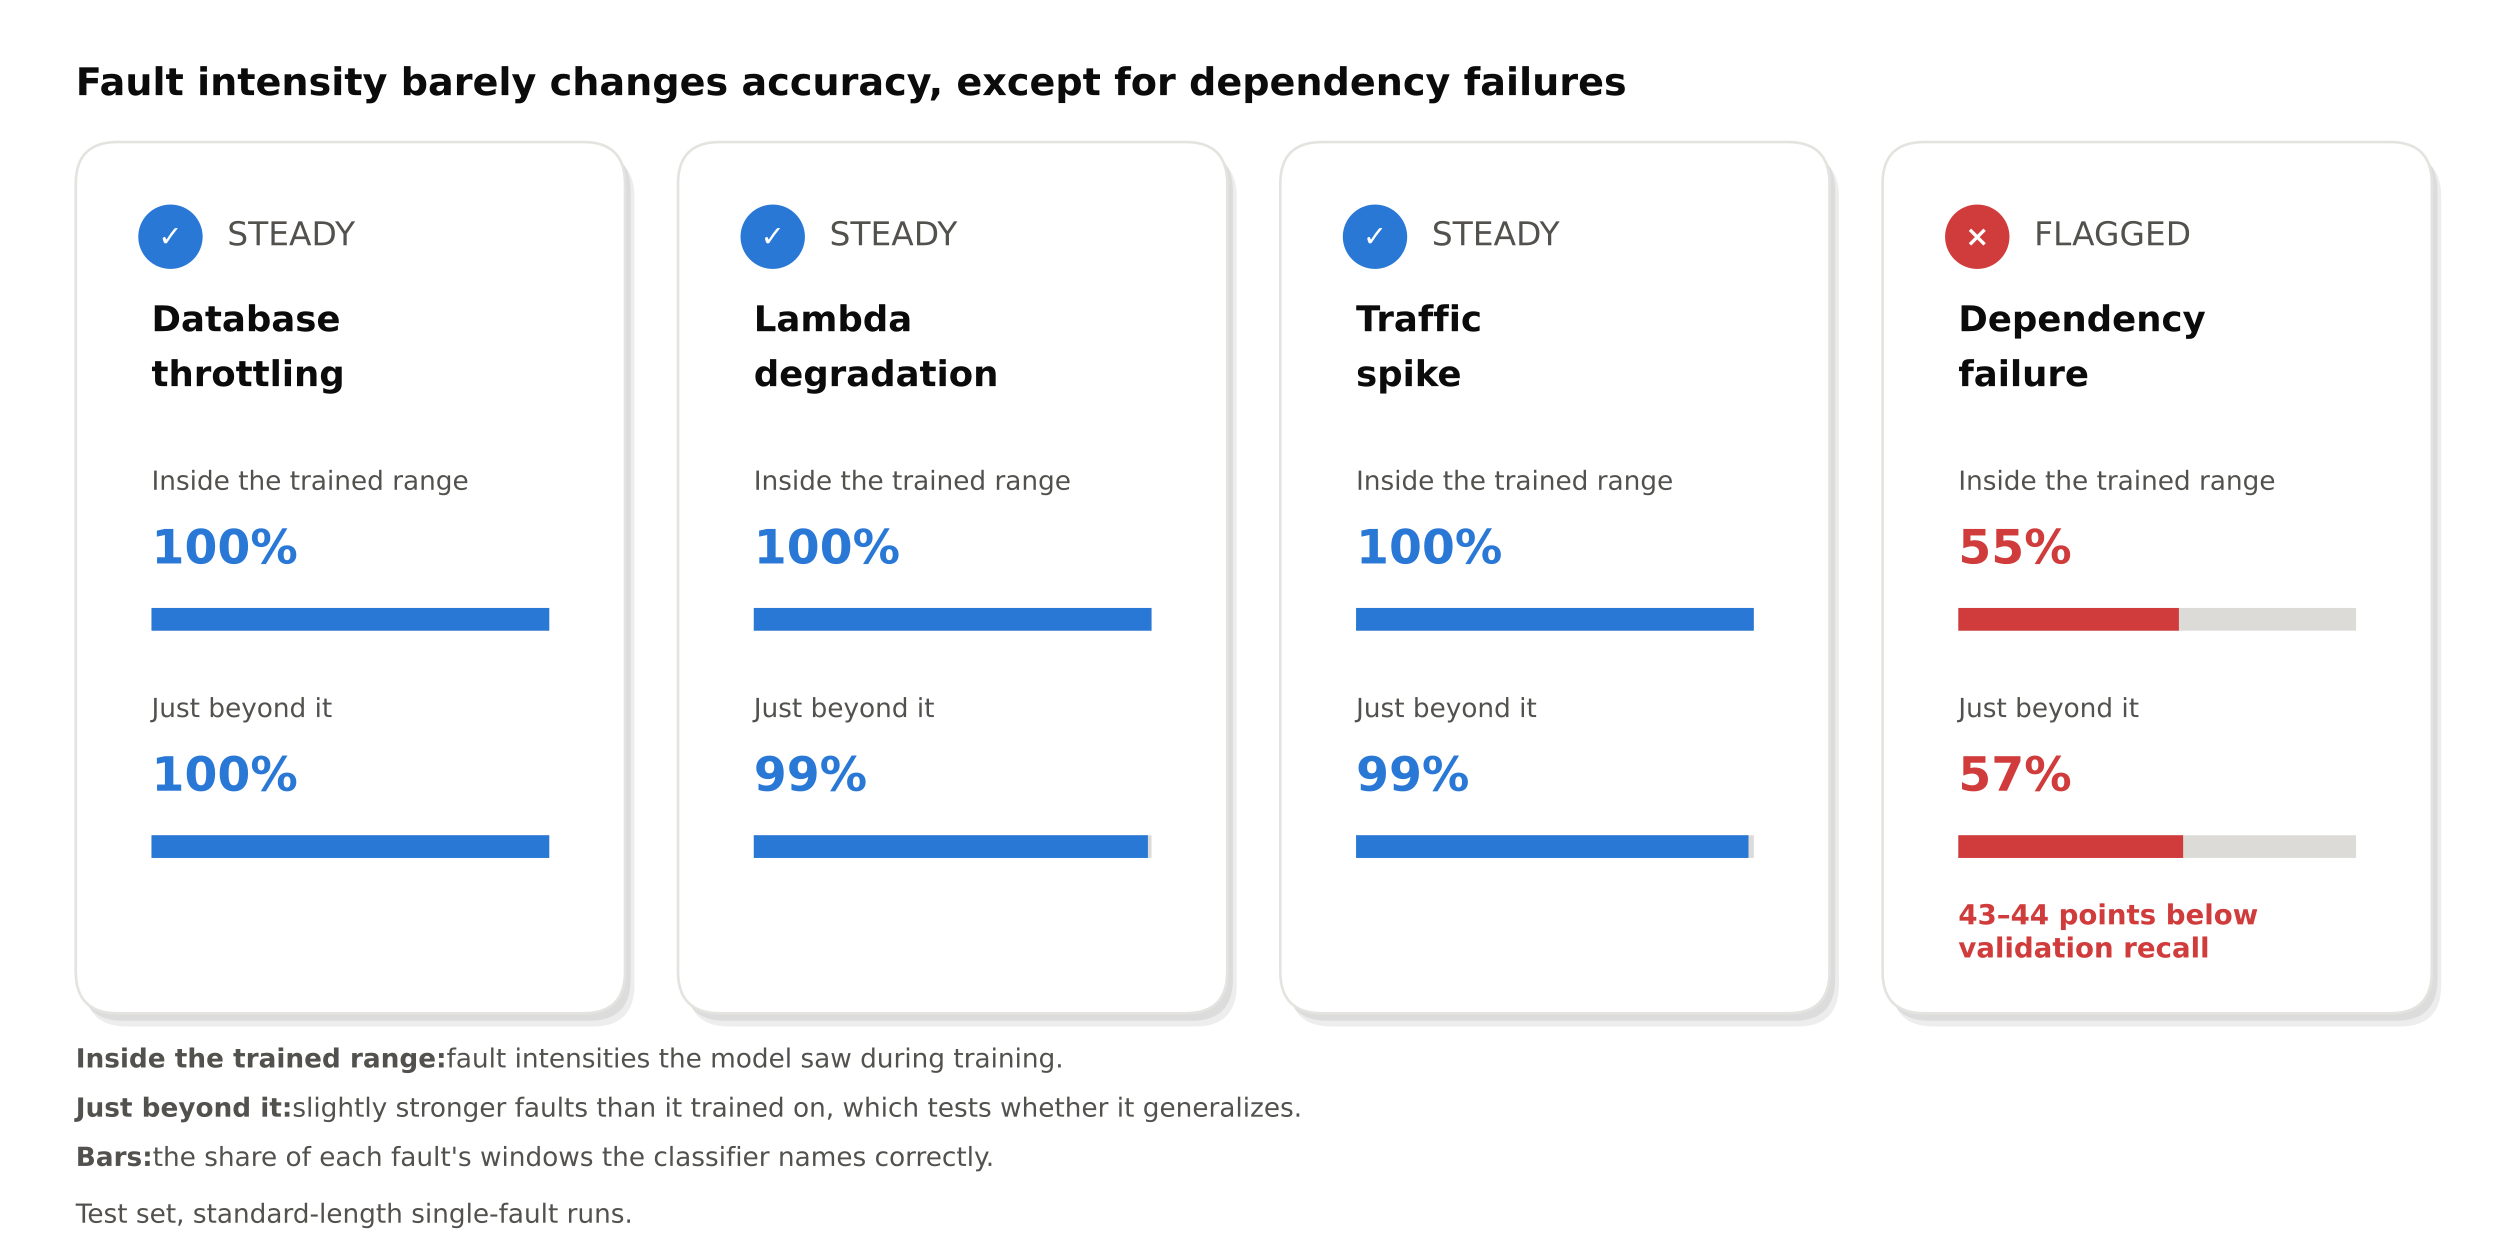
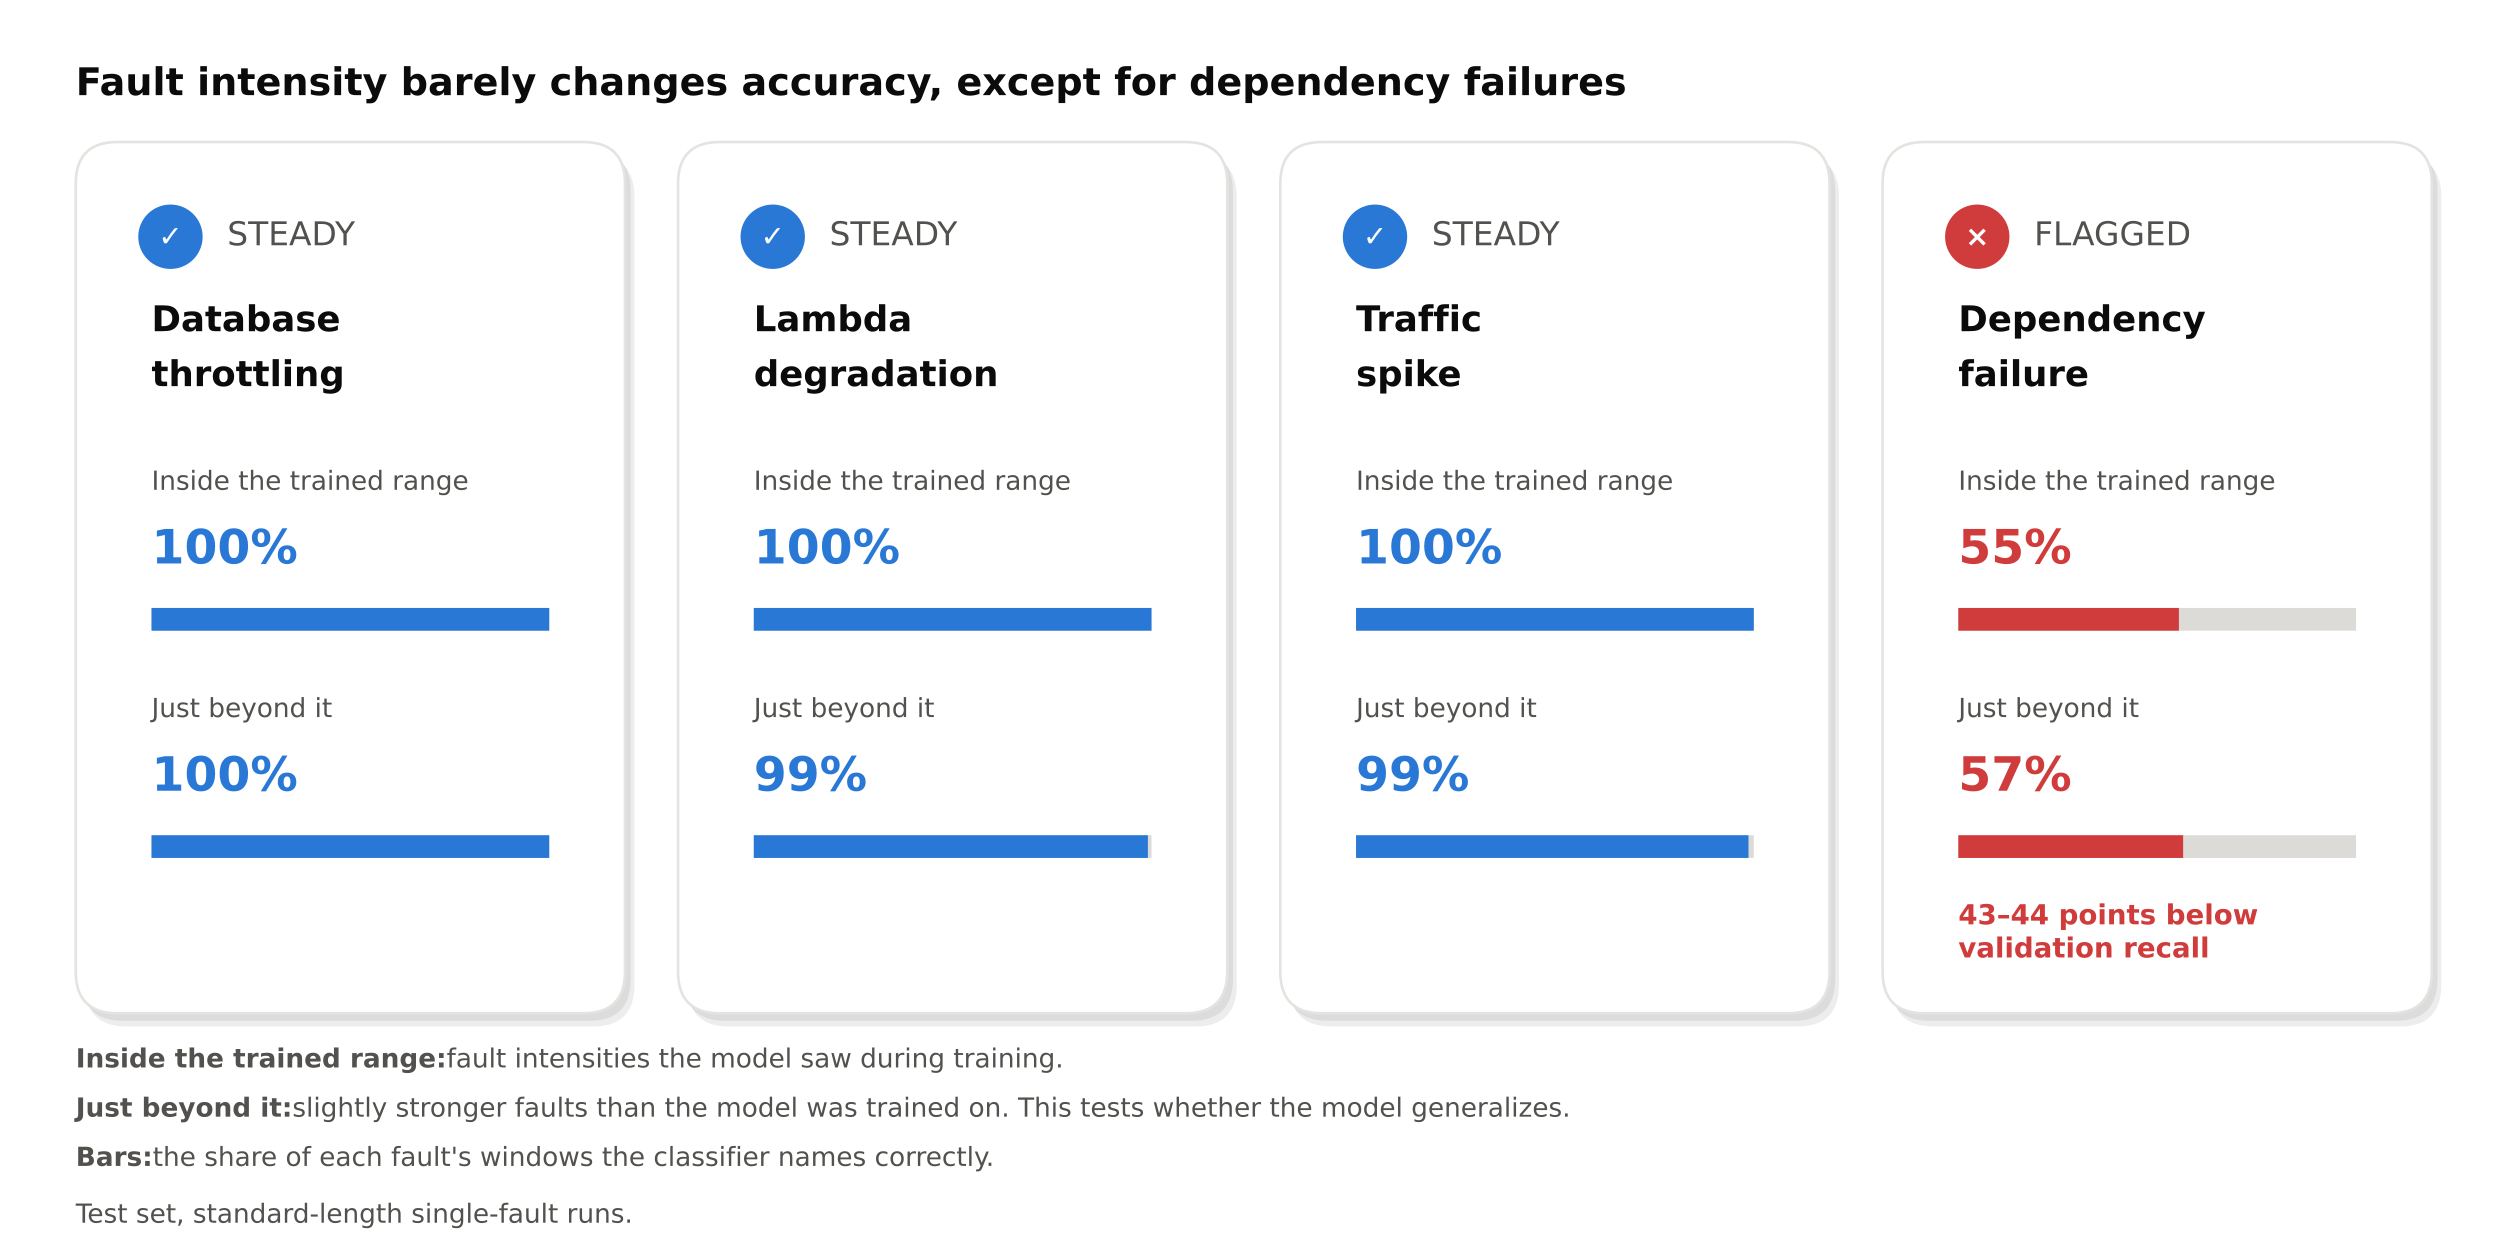
<svg xmlns="http://www.w3.org/2000/svg" width="950.4pt" height="475.2pt" viewBox="0 0 950.4 475.2" version="1.1">
  <defs>
    <style type="text/css">*{stroke-linejoin: round; stroke-linecap: butt}</style>
  </defs>
  <g id="figure_1">
    <g id="patch_1">
      <path d="M 0 475.2  L 950.4 475.2  L 950.4 0  L 0 0  z " style="fill: #ffffff" />
    </g>
    <g id="axes_1">
      <g id="patch_2">
-         <path d="M 48.24 390.24  L 225.36 390.24  Q 241.2 390.24 241.2 374.4  L 241.2 74.88  Q 241.2 59.04 225.36 59.04  L 48.24 59.04  Q 32.4 59.04 32.4 74.88  L 32.4 374.4  Q 32.4 390.24 48.24 390.24  z " clip-path="url(#p39a4fe4fb5)" style="fill-opacity: 0.071" />
+         <path d="M 48.24 390.24  L 225.36 390.24  Q 241.2 390.24 241.2 374.4  L 241.2 74.88  Q 241.2 59.04 225.36 59.04  L 48.24 59.04  Q 32.4 59.04 32.4 74.88  L 32.4 374.4  Q 32.4 390.24 48.24 390.24  z " clip-path="url(#p8870ddd358)" style="fill-opacity: 0.071" />
      </g>
      <g id="patch_3">
-         <path d="M 46.8 388.08  L 223.92 388.08  Q 239.76 388.08 239.76 372.24  L 239.76 72.72  Q 239.76 56.88 223.92 56.88  L 46.8 56.88  Q 30.96 56.88 30.96 72.72  L 30.96 372.24  Q 30.96 388.08 46.8 388.08  z " clip-path="url(#p39a4fe4fb5)" style="fill-opacity: 0.071" />
+         <path d="M 46.8 388.08  L 223.92 388.08  Q 239.76 388.08 239.76 372.24  L 239.76 72.72  Q 239.76 56.88 223.92 56.88  L 46.8 56.88  Q 30.96 56.88 30.96 72.72  L 30.96 372.24  Q 30.96 388.08 46.8 388.08  z " clip-path="url(#p8870ddd358)" style="fill-opacity: 0.071" />
      </g>
      <g id="patch_4">
-         <path d="M 277.2 390.24  L 454.32 390.24  Q 470.16 390.24 470.16 374.4  L 470.16 74.88  Q 470.16 59.04 454.32 59.04  L 277.2 59.04  Q 261.36 59.04 261.36 74.88  L 261.36 374.4  Q 261.36 390.24 277.2 390.24  z " clip-path="url(#p39a4fe4fb5)" style="fill-opacity: 0.071" />
+         <path d="M 277.2 390.24  L 454.32 390.24  Q 470.16 390.24 470.16 374.4  L 470.16 74.88  Q 470.16 59.04 454.32 59.04  L 277.2 59.04  Q 261.36 59.04 261.36 74.88  L 261.36 374.4  Q 261.36 390.24 277.2 390.24  z " clip-path="url(#p8870ddd358)" style="fill-opacity: 0.071" />
      </g>
      <g id="patch_5">
-         <path d="M 275.76 388.08  L 452.88 388.08  Q 468.72 388.08 468.72 372.24  L 468.72 72.72  Q 468.72 56.88 452.88 56.88  L 275.76 56.88  Q 259.92 56.88 259.92 72.72  L 259.92 372.24  Q 259.92 388.08 275.76 388.08  z " clip-path="url(#p39a4fe4fb5)" style="fill-opacity: 0.071" />
+         <path d="M 275.76 388.08  L 452.88 388.08  Q 468.72 388.08 468.72 372.24  L 468.72 72.72  Q 468.72 56.88 452.88 56.88  L 275.76 56.88  Q 259.92 56.88 259.92 72.72  L 259.92 372.24  Q 259.92 388.08 275.76 388.08  z " clip-path="url(#p8870ddd358)" style="fill-opacity: 0.071" />
      </g>
      <g id="patch_6">
-         <path d="M 506.16 390.24  L 683.28 390.24  Q 699.12 390.24 699.12 374.4  L 699.12 74.88  Q 699.12 59.04 683.28 59.04  L 506.16 59.04  Q 490.32 59.04 490.32 74.88  L 490.32 374.4  Q 490.32 390.24 506.16 390.24  z " clip-path="url(#p39a4fe4fb5)" style="fill-opacity: 0.071" />
+         <path d="M 506.16 390.24  L 683.28 390.24  Q 699.12 390.24 699.12 374.4  L 699.12 74.88  Q 699.12 59.04 683.28 59.04  L 506.16 59.04  Q 490.32 59.04 490.32 74.88  L 490.32 374.4  Q 490.32 390.24 506.16 390.24  z " clip-path="url(#p8870ddd358)" style="fill-opacity: 0.071" />
      </g>
      <g id="patch_7">
-         <path d="M 504.72 388.08  L 681.84 388.08  Q 697.68 388.08 697.68 372.24  L 697.68 72.72  Q 697.68 56.88 681.84 56.88  L 504.72 56.88  Q 488.88 56.88 488.88 72.72  L 488.88 372.24  Q 488.88 388.08 504.72 388.08  z " clip-path="url(#p39a4fe4fb5)" style="fill-opacity: 0.071" />
+         <path d="M 504.72 388.08  L 681.84 388.08  Q 697.68 388.08 697.68 372.24  L 697.68 72.72  Q 697.68 56.88 681.84 56.88  L 504.72 56.88  Q 488.88 56.88 488.88 72.72  L 488.88 372.24  Q 488.88 388.08 504.72 388.08  z " clip-path="url(#p8870ddd358)" style="fill-opacity: 0.071" />
      </g>
      <g id="patch_8">
-         <path d="M 735.12 390.24  L 912.24 390.24  Q 928.08 390.24 928.08 374.4  L 928.08 74.88  Q 928.08 59.04 912.24 59.04  L 735.12 59.04  Q 719.28 59.04 719.28 74.88  L 719.28 374.4  Q 719.28 390.24 735.12 390.24  z " clip-path="url(#p39a4fe4fb5)" style="fill-opacity: 0.071" />
+         <path d="M 735.12 390.24  L 912.24 390.24  Q 928.08 390.24 928.08 374.4  L 928.08 74.88  Q 928.08 59.04 912.24 59.04  L 735.12 59.04  Q 719.28 59.04 719.28 74.88  L 719.28 374.4  Q 719.28 390.24 735.12 390.24  z " clip-path="url(#p8870ddd358)" style="fill-opacity: 0.071" />
      </g>
      <g id="patch_9">
-         <path d="M 733.68 388.08  L 910.8 388.08  Q 926.64 388.08 926.64 372.24  L 926.64 72.72  Q 926.64 56.88 910.8 56.88  L 733.68 56.88  Q 717.84 56.88 717.84 72.72  L 717.84 372.24  Q 717.84 388.08 733.68 388.08  z " clip-path="url(#p39a4fe4fb5)" style="fill-opacity: 0.071" />
+         <path d="M 733.68 388.08  L 910.8 388.08  Q 926.64 388.08 926.64 372.24  L 926.64 72.72  Q 926.64 56.88 910.8 56.88  L 733.68 56.88  Q 717.84 56.88 717.84 72.72  L 717.84 372.24  Q 717.84 388.08 733.68 388.08  z " clip-path="url(#p8870ddd358)" style="fill-opacity: 0.071" />
      </g>
      <g id="patch_10">
-         <path d="M 44.64 385.2  L 221.76 385.2  Q 237.6 385.2 237.6 369.36  L 237.6 69.84  Q 237.6 54 221.76 54  L 44.64 54  Q 28.8 54 28.8 69.84  L 28.8 369.36  Q 28.8 385.2 44.64 385.2  z " clip-path="url(#p39a4fe4fb5)" style="fill: #ffffff; stroke: #e4e3df; stroke-linejoin: miter" />
+         <path d="M 44.64 385.2  L 221.76 385.2  Q 237.6 385.2 237.6 369.36  L 237.6 69.84  Q 237.6 54 221.76 54  L 44.64 54  Q 28.8 54 28.8 69.84  L 28.8 369.36  Q 28.8 385.2 44.64 385.2  z " clip-path="url(#p8870ddd358)" style="fill: #ffffff; stroke: #e4e3df; stroke-linejoin: miter" />
      </g>
      <g id="patch_11">
-         <path d="M 273.6 385.2  L 450.72 385.2  Q 466.56 385.2 466.56 369.36  L 466.56 69.84  Q 466.56 54 450.72 54  L 273.6 54  Q 257.76 54 257.76 69.84  L 257.76 369.36  Q 257.76 385.2 273.6 385.2  z " clip-path="url(#p39a4fe4fb5)" style="fill: #ffffff; stroke: #e4e3df; stroke-linejoin: miter" />
+         <path d="M 273.6 385.2  L 450.72 385.2  Q 466.56 385.2 466.56 369.36  L 466.56 69.84  Q 466.56 54 450.72 54  L 273.6 54  Q 257.76 54 257.76 69.84  L 257.76 369.36  Q 257.76 385.2 273.6 385.2  z " clip-path="url(#p8870ddd358)" style="fill: #ffffff; stroke: #e4e3df; stroke-linejoin: miter" />
      </g>
      <g id="patch_12">
-         <path d="M 502.56 385.2  L 679.68 385.2  Q 695.52 385.2 695.52 369.36  L 695.52 69.84  Q 695.52 54 679.68 54  L 502.56 54  Q 486.72 54 486.72 69.84  L 486.72 369.36  Q 486.72 385.2 502.56 385.2  z " clip-path="url(#p39a4fe4fb5)" style="fill: #ffffff; stroke: #e4e3df; stroke-linejoin: miter" />
+         <path d="M 502.56 385.2  L 679.68 385.2  Q 695.52 385.2 695.52 369.36  L 695.52 69.84  Q 695.52 54 679.68 54  L 502.56 54  Q 486.72 54 486.72 69.84  L 486.72 369.36  Q 486.72 385.2 502.56 385.2  z " clip-path="url(#p8870ddd358)" style="fill: #ffffff; stroke: #e4e3df; stroke-linejoin: miter" />
      </g>
      <g id="patch_13">
-         <path d="M 731.52 385.2  L 908.64 385.2  Q 924.48 385.2 924.48 369.36  L 924.48 69.84  Q 924.48 54 908.64 54  L 731.52 54  Q 715.68 54 715.68 69.84  L 715.68 369.36  Q 715.68 385.2 731.52 385.2  z " clip-path="url(#p39a4fe4fb5)" style="fill: #ffffff; stroke: #e4e3df; stroke-linejoin: miter" />
+         <path d="M 731.52 385.2  L 908.64 385.2  Q 924.48 385.2 924.48 369.36  L 924.48 69.84  Q 924.48 54 908.64 54  L 731.52 54  Q 715.68 54 715.68 69.84  L 715.68 369.36  Q 715.68 385.2 731.52 385.2  z " clip-path="url(#p8870ddd358)" style="fill: #ffffff; stroke: #e4e3df; stroke-linejoin: miter" />
      </g>
      <g id="patch_14">
-         <path d="M 64.8 102.24  C 68.046 102.24 71.16 100.95 73.455 98.655  C 75.75 96.36 77.04 93.246 77.04 90  C 77.04 86.754 75.75 83.64 73.455 81.345  C 71.16 79.05 68.046 77.76 64.8 77.76  C 61.554 77.76 58.44 79.05 56.145 81.345  C 53.85 83.64 52.56 86.754 52.56 90  C 52.56 93.246 53.85 96.36 56.145 98.655  C 58.44 100.95 61.554 102.24 64.8 102.24  z " clip-path="url(#p39a4fe4fb5)" style="fill: #2a78d6" />
+         <path d="M 64.8 102.24  C 68.046 102.24 71.16 100.95 73.455 98.655  C 75.75 96.36 77.04 93.246 77.04 90  C 77.04 86.754 75.75 83.64 73.455 81.345  C 71.16 79.05 68.046 77.76 64.8 77.76  C 61.554 77.76 58.44 79.05 56.145 81.345  C 53.85 83.64 52.56 86.754 52.56 90  C 52.56 93.246 53.85 96.36 56.145 98.655  C 58.44 100.95 61.554 102.24 64.8 102.24  z " clip-path="url(#p8870ddd358)" style="fill: #2a78d6" />
      </g>
      <g id="patch_15">
-         <path d="M 57.6 239.76  L 208.8 239.76  L 208.8 231.12  L 57.6 231.12  z " clip-path="url(#p39a4fe4fb5)" style="fill: #dcdbd7" />
+         <path d="M 57.6 239.76  L 208.8 239.76  L 208.8 231.12  L 57.6 231.12  z " clip-path="url(#p8870ddd358)" style="fill: #dcdbd7" />
      </g>
      <g id="patch_16">
-         <path d="M 57.6 326.16  L 208.8 326.16  L 208.8 317.52  L 57.6 317.52  z " clip-path="url(#p39a4fe4fb5)" style="fill: #dcdbd7" />
+         <path d="M 57.6 326.16  L 208.8 326.16  L 208.8 317.52  L 57.6 317.52  z " clip-path="url(#p8870ddd358)" style="fill: #dcdbd7" />
      </g>
      <g id="patch_17">
-         <path d="M 293.76 102.24  C 297.006 102.24 300.12 100.95 302.415 98.655  C 304.71 96.36 306 93.246 306 90  C 306 86.754 304.71 83.64 302.415 81.345  C 300.12 79.05 297.006 77.76 293.76 77.76  C 290.514 77.76 287.4 79.05 285.105 81.345  C 282.81 83.64 281.52 86.754 281.52 90  C 281.52 93.246 282.81 96.36 285.105 98.655  C 287.4 100.95 290.514 102.24 293.76 102.24  z " clip-path="url(#p39a4fe4fb5)" style="fill: #2a78d6" />
+         <path d="M 293.76 102.24  C 297.006 102.24 300.12 100.95 302.415 98.655  C 304.71 96.36 306 93.246 306 90  C 306 86.754 304.71 83.64 302.415 81.345  C 300.12 79.05 297.006 77.76 293.76 77.76  C 290.514 77.76 287.4 79.05 285.105 81.345  C 282.81 83.64 281.52 86.754 281.52 90  C 281.52 93.246 282.81 96.36 285.105 98.655  C 287.4 100.95 290.514 102.24 293.76 102.24  z " clip-path="url(#p8870ddd358)" style="fill: #2a78d6" />
      </g>
      <g id="patch_18">
-         <path d="M 286.56 239.76  L 437.76 239.76  L 437.76 231.12  L 286.56 231.12  z " clip-path="url(#p39a4fe4fb5)" style="fill: #dcdbd7" />
+         <path d="M 286.56 239.76  L 437.76 239.76  L 437.76 231.12  L 286.56 231.12  z " clip-path="url(#p8870ddd358)" style="fill: #dcdbd7" />
      </g>
      <g id="patch_19">
-         <path d="M 286.56 326.16  L 437.76 326.16  L 437.76 317.52  L 286.56 317.52  z " clip-path="url(#p39a4fe4fb5)" style="fill: #dcdbd7" />
+         <path d="M 286.56 326.16  L 437.76 326.16  L 437.76 317.52  L 286.56 317.52  z " clip-path="url(#p8870ddd358)" style="fill: #dcdbd7" />
      </g>
      <g id="patch_20">
-         <path d="M 522.72 102.24  C 525.966 102.24 529.08 100.95 531.375 98.655  C 533.67 96.36 534.96 93.246 534.96 90  C 534.96 86.754 533.67 83.64 531.375 81.345  C 529.08 79.05 525.966 77.76 522.72 77.76  C 519.474 77.76 516.36 79.05 514.065 81.345  C 511.77 83.64 510.48 86.754 510.48 90  C 510.48 93.246 511.77 96.36 514.065 98.655  C 516.36 100.95 519.474 102.24 522.72 102.24  z " clip-path="url(#p39a4fe4fb5)" style="fill: #2a78d6" />
+         <path d="M 522.72 102.24  C 525.966 102.24 529.08 100.95 531.375 98.655  C 533.67 96.36 534.96 93.246 534.96 90  C 534.96 86.754 533.67 83.64 531.375 81.345  C 529.08 79.05 525.966 77.76 522.72 77.76  C 519.474 77.76 516.36 79.05 514.065 81.345  C 511.77 83.64 510.48 86.754 510.48 90  C 510.48 93.246 511.77 96.36 514.065 98.655  C 516.36 100.95 519.474 102.24 522.72 102.24  z " clip-path="url(#p8870ddd358)" style="fill: #2a78d6" />
      </g>
      <g id="patch_21">
-         <path d="M 515.52 239.76  L 666.72 239.76  L 666.72 231.12  L 515.52 231.12  z " clip-path="url(#p39a4fe4fb5)" style="fill: #dcdbd7" />
+         <path d="M 515.52 239.76  L 666.72 239.76  L 666.72 231.12  L 515.52 231.12  z " clip-path="url(#p8870ddd358)" style="fill: #dcdbd7" />
      </g>
      <g id="patch_22">
-         <path d="M 515.52 326.16  L 666.72 326.16  L 666.72 317.52  L 515.52 317.52  z " clip-path="url(#p39a4fe4fb5)" style="fill: #dcdbd7" />
+         <path d="M 515.52 326.16  L 666.72 326.16  L 666.72 317.52  L 515.52 317.52  z " clip-path="url(#p8870ddd358)" style="fill: #dcdbd7" />
      </g>
      <g id="patch_23">
-         <path d="M 751.68 102.24  C 754.926 102.24 758.04 100.95 760.335 98.655  C 762.63 96.36 763.92 93.246 763.92 90  C 763.92 86.754 762.63 83.64 760.335 81.345  C 758.04 79.05 754.926 77.76 751.68 77.76  C 748.434 77.76 745.32 79.05 743.025 81.345  C 740.73 83.64 739.44 86.754 739.44 90  C 739.44 93.246 740.73 96.36 743.025 98.655  C 745.32 100.95 748.434 102.24 751.68 102.24  z " clip-path="url(#p39a4fe4fb5)" style="fill: #d03b3b" />
+         <path d="M 751.68 102.24  C 754.926 102.24 758.04 100.95 760.335 98.655  C 762.63 96.36 763.92 93.246 763.92 90  C 763.92 86.754 762.63 83.64 760.335 81.345  C 758.04 79.05 754.926 77.76 751.68 77.76  C 748.434 77.76 745.32 79.05 743.025 81.345  C 740.73 83.64 739.44 86.754 739.44 90  C 739.44 93.246 740.73 96.36 743.025 98.655  C 745.32 100.95 748.434 102.24 751.68 102.24  z " clip-path="url(#p8870ddd358)" style="fill: #d03b3b" />
      </g>
      <g id="patch_24">
-         <path d="M 744.48 239.76  L 895.68 239.76  L 895.68 231.12  L 744.48 231.12  z " clip-path="url(#p39a4fe4fb5)" style="fill: #dcdbd7" />
+         <path d="M 744.48 239.76  L 895.68 239.76  L 895.68 231.12  L 744.48 231.12  z " clip-path="url(#p8870ddd358)" style="fill: #dcdbd7" />
      </g>
      <g id="patch_25">
-         <path d="M 744.48 326.16  L 895.68 326.16  L 895.68 317.52  L 744.48 317.52  z " clip-path="url(#p39a4fe4fb5)" style="fill: #dcdbd7" />
+         <path d="M 744.48 326.16  L 895.68 326.16  L 895.68 317.52  L 744.48 317.52  z " clip-path="url(#p8870ddd358)" style="fill: #dcdbd7" />
      </g>
      <g id="text_1">
        <text style="font-weight: 700; font-size: 11px; font-family: 'DejaVu Sans'; text-anchor: middle; fill: #ffffff" x="64.8" y="93.577" transform="rotate(-0 64.8 93.57742)">✓</text>
      </g>
      <g id="text_2">
        <text style="font-size: 12.5px; font-family: 'DejaVu Sans'; text-anchor: start; fill: #52514e" x="86.4" y="93.247" transform="rotate(-0 86.4 93.24707)">STEADY</text>
      </g>
      <g id="text_3">
        <text style="font-weight: 700; font-size: 13.5px; font-family: 'DejaVu Sans'; text-anchor: start; fill: #0b0b0b" x="57.6" y="125.907" transform="rotate(-0 57.6 125.9074)">Database</text>
      </g>
      <g id="text_4">
        <text style="font-weight: 700; font-size: 13.5px; font-family: 'DejaVu Sans'; text-anchor: start; fill: #0b0b0b" x="57.6" y="146.787" transform="rotate(-0 57.6 146.7874)">throttling</text>
      </g>
      <g id="text_5">
        <text style="font-size: 10px; font-family: 'DejaVu Sans'; text-anchor: start; fill: #52514e" x="57.6" y="186.198" transform="rotate(-0 57.6 186.198)">Inside the trained range</text>
      </g>
      <g id="text_6">
        <text style="font-weight: 700; font-size: 18px; font-family: 'DejaVu Sans'; text-anchor: start; fill: #2a78d6" x="57.6" y="214.196" transform="rotate(-0 57.6 214.1958)">100%</text>
      </g>
      <g id="patch_26">
-         <path d="M 57.6 239.76  L 208.8 239.76  L 208.8 231.12  L 57.6 231.12  z " clip-path="url(#p39a4fe4fb5)" style="fill: #2a78d6" />
+         <path d="M 57.6 239.76  L 208.8 239.76  L 208.8 231.12  L 57.6 231.12  z " clip-path="url(#p8870ddd358)" style="fill: #2a78d6" />
      </g>
      <g id="text_7">
        <text style="font-size: 10px; font-family: 'DejaVu Sans'; text-anchor: start; fill: #52514e" x="57.6" y="272.598" transform="rotate(-0 57.6 272.598)">Just beyond it</text>
      </g>
      <g id="text_8">
        <text style="font-weight: 700; font-size: 18px; font-family: 'DejaVu Sans'; text-anchor: start; fill: #2a78d6" x="57.6" y="300.596" transform="rotate(-0 57.6 300.5958)">100%</text>
      </g>
      <g id="patch_27">
-         <path d="M 57.6 326.16  L 208.8 326.16  L 208.8 317.52  L 57.6 317.52  z " clip-path="url(#p39a4fe4fb5)" style="fill: #2a78d6" />
+         <path d="M 57.6 326.16  L 208.8 326.16  L 208.8 317.52  L 57.6 317.52  z " clip-path="url(#p8870ddd358)" style="fill: #2a78d6" />
      </g>
      <g id="text_9">
        <text style="font-weight: 700; font-size: 11px; font-family: 'DejaVu Sans'; text-anchor: middle; fill: #ffffff" x="293.76" y="93.577" transform="rotate(-0 293.76 93.57742)">✓</text>
      </g>
      <g id="text_10">
        <text style="font-size: 12.5px; font-family: 'DejaVu Sans'; text-anchor: start; fill: #52514e" x="315.36" y="93.247" transform="rotate(-0 315.36 93.24707)">STEADY</text>
      </g>
      <g id="text_11">
        <text style="font-weight: 700; font-size: 13.5px; font-family: 'DejaVu Sans'; text-anchor: start; fill: #0b0b0b" x="286.56" y="125.907" transform="rotate(-0 286.56 125.9074)">Lambda</text>
      </g>
      <g id="text_12">
        <text style="font-weight: 700; font-size: 13.5px; font-family: 'DejaVu Sans'; text-anchor: start; fill: #0b0b0b" x="286.56" y="146.787" transform="rotate(-0 286.56 146.7874)">degradation</text>
      </g>
      <g id="text_13">
        <text style="font-size: 10px; font-family: 'DejaVu Sans'; text-anchor: start; fill: #52514e" x="286.56" y="186.198" transform="rotate(-0 286.56 186.198)">Inside the trained range</text>
      </g>
      <g id="text_14">
        <text style="font-weight: 700; font-size: 18px; font-family: 'DejaVu Sans'; text-anchor: start; fill: #2a78d6" x="286.56" y="214.196" transform="rotate(-0 286.56 214.1958)">100%</text>
      </g>
      <g id="patch_28">
-         <path d="M 286.56 239.76  L 437.76 239.76  L 437.76 231.12  L 286.56 231.12  z " clip-path="url(#p39a4fe4fb5)" style="fill: #2a78d6" />
+         <path d="M 286.56 239.76  L 437.76 239.76  L 437.76 231.12  L 286.56 231.12  z " clip-path="url(#p8870ddd358)" style="fill: #2a78d6" />
      </g>
      <g id="text_15">
        <text style="font-size: 10px; font-family: 'DejaVu Sans'; text-anchor: start; fill: #52514e" x="286.56" y="272.598" transform="rotate(-0 286.56 272.598)">Just beyond it</text>
      </g>
      <g id="text_16">
        <text style="font-weight: 700; font-size: 18px; font-family: 'DejaVu Sans'; text-anchor: start; fill: #2a78d6" x="286.56" y="300.596" transform="rotate(-0 286.56 300.5958)">99%</text>
      </g>
      <g id="patch_29">
-         <path d="M 286.56 326.16  L 436.385 326.16  L 436.385 317.52  L 286.56 317.52  z " clip-path="url(#p39a4fe4fb5)" style="fill: #2a78d6" />
+         <path d="M 286.56 326.16  L 436.385 326.16  L 436.385 317.52  L 286.56 317.52  z " clip-path="url(#p8870ddd358)" style="fill: #2a78d6" />
      </g>
      <g id="text_17">
        <text style="font-weight: 700; font-size: 11px; font-family: 'DejaVu Sans'; text-anchor: middle; fill: #ffffff" x="522.72" y="93.577" transform="rotate(-0 522.72 93.57742)">✓</text>
      </g>
      <g id="text_18">
        <text style="font-size: 12.5px; font-family: 'DejaVu Sans'; text-anchor: start; fill: #52514e" x="544.32" y="93.247" transform="rotate(-0 544.32 93.24707)">STEADY</text>
      </g>
      <g id="text_19">
        <text style="font-weight: 700; font-size: 13.5px; font-family: 'DejaVu Sans'; text-anchor: start; fill: #0b0b0b" x="515.52" y="125.907" transform="rotate(-0 515.52 125.9074)">Traffic</text>
      </g>
      <g id="text_20">
        <text style="font-weight: 700; font-size: 13.5px; font-family: 'DejaVu Sans'; text-anchor: start; fill: #0b0b0b" x="515.52" y="146.787" transform="rotate(-0 515.52 146.7874)">spike</text>
      </g>
      <g id="text_21">
        <text style="font-size: 10px; font-family: 'DejaVu Sans'; text-anchor: start; fill: #52514e" x="515.52" y="186.198" transform="rotate(-0 515.52 186.198)">Inside the trained range</text>
      </g>
      <g id="text_22">
        <text style="font-weight: 700; font-size: 18px; font-family: 'DejaVu Sans'; text-anchor: start; fill: #2a78d6" x="515.52" y="214.196" transform="rotate(-0 515.52 214.1958)">100%</text>
      </g>
      <g id="patch_30">
-         <path d="M 515.52 239.76  L 666.72 239.76  L 666.72 231.12  L 515.52 231.12  z " clip-path="url(#p39a4fe4fb5)" style="fill: #2a78d6" />
+         <path d="M 515.52 239.76  L 666.72 239.76  L 666.72 231.12  L 515.52 231.12  z " clip-path="url(#p8870ddd358)" style="fill: #2a78d6" />
      </g>
      <g id="text_23">
        <text style="font-size: 10px; font-family: 'DejaVu Sans'; text-anchor: start; fill: #52514e" x="515.52" y="272.598" transform="rotate(-0 515.52 272.598)">Just beyond it</text>
      </g>
      <g id="text_24">
        <text style="font-weight: 700; font-size: 18px; font-family: 'DejaVu Sans'; text-anchor: start; fill: #2a78d6" x="515.52" y="300.596" transform="rotate(-0 515.52 300.5958)">99%</text>
      </g>
      <g id="patch_31">
-         <path d="M 515.52 326.16  L 664.704 326.16  L 664.704 317.52  L 515.52 317.52  z " clip-path="url(#p39a4fe4fb5)" style="fill: #2a78d6" />
+         <path d="M 515.52 326.16  L 664.704 326.16  L 664.704 317.52  L 515.52 317.52  z " clip-path="url(#p8870ddd358)" style="fill: #2a78d6" />
      </g>
      <g id="text_25">
        <text style="font-weight: 700; font-size: 11px; font-family: 'DejaVu Sans'; text-anchor: middle; fill: #ffffff" x="751.68" y="93.577" transform="rotate(-0 751.68 93.57742)">×</text>
      </g>
      <g id="text_26">
        <text style="font-size: 12.5px; font-family: 'DejaVu Sans'; text-anchor: start; fill: #52514e" x="773.28" y="93.247" transform="rotate(-0 773.28 93.24707)">FLAGGED</text>
      </g>
      <g id="text_27">
        <text style="font-weight: 700; font-size: 13.5px; font-family: 'DejaVu Sans'; text-anchor: start; fill: #0b0b0b" x="744.48" y="125.907" transform="rotate(-0 744.48 125.9074)">Dependency</text>
      </g>
      <g id="text_28">
        <text style="font-weight: 700; font-size: 13.5px; font-family: 'DejaVu Sans'; text-anchor: start; fill: #0b0b0b" x="744.48" y="146.787" transform="rotate(-0 744.48 146.7874)">failure</text>
      </g>
      <g id="text_29">
        <text style="font-size: 10px; font-family: 'DejaVu Sans'; text-anchor: start; fill: #52514e" x="744.48" y="186.198" transform="rotate(-0 744.48 186.198)">Inside the trained range</text>
      </g>
      <g id="text_30">
        <text style="font-weight: 700; font-size: 18px; font-family: 'DejaVu Sans'; text-anchor: start; fill: #d03b3b" x="744.48" y="214.196" transform="rotate(-0 744.48 214.1958)">55%</text>
      </g>
      <g id="patch_32">
-         <path d="M 744.48 239.76  L 828.327 239.76  L 828.327 231.12  L 744.48 231.12  z " clip-path="url(#p39a4fe4fb5)" style="fill: #d03b3b" />
+         <path d="M 744.48 239.76  L 828.327 239.76  L 828.327 231.12  L 744.48 231.12  z " clip-path="url(#p8870ddd358)" style="fill: #d03b3b" />
      </g>
      <g id="text_31">
        <text style="font-size: 10px; font-family: 'DejaVu Sans'; text-anchor: start; fill: #52514e" x="744.48" y="272.598" transform="rotate(-0 744.48 272.598)">Just beyond it</text>
      </g>
      <g id="text_32">
        <text style="font-weight: 700; font-size: 18px; font-family: 'DejaVu Sans'; text-anchor: start; fill: #d03b3b" x="744.48" y="300.596" transform="rotate(-0 744.48 300.5958)">57%</text>
      </g>
      <g id="patch_33">
-         <path d="M 744.48 326.16  L 829.941 326.16  L 829.941 317.52  L 744.48 317.52  z " clip-path="url(#p39a4fe4fb5)" style="fill: #d03b3b" />
+         <path d="M 744.48 326.16  L 829.941 326.16  L 829.941 317.52  L 744.48 317.52  z " clip-path="url(#p8870ddd358)" style="fill: #d03b3b" />
      </g>
      <g id="text_33">
        <text style="font-weight: 700; font-size: 10.5px; font-family: 'DejaVu Sans'; fill: #d03b3b" transform="translate(744.48 351.3865)">43–44 points below</text>
        <text style="font-weight: 700; font-size: 10.5px; font-family: 'DejaVu Sans'; fill: #d03b3b" transform="translate(744.48 363.9894)">validation recall</text>
      </g>
      <g id="text_34">
        <text style="font-weight: 700; font-size: 14.5px; font-family: 'DejaVu Sans'; text-anchor: start; fill: #0b0b0b" x="28.8" y="36.167" transform="rotate(-0 28.8 36.16717)">Fault intensity barely changes accuracy, except for dependency failures</text>
      </g>
      <g id="text_35">
        <text style="font-weight: 700; font-size: 10px; font-family: 'DejaVu Sans'; text-anchor: start; fill: #52514e" x="28.8" y="405.798" transform="rotate(-0 28.8 405.798)">Inside the trained range:</text>
      </g>
      <g id="text_36">
        <text style="font-size: 10px; font-family: 'DejaVu Sans'; text-anchor: start; fill: #52514e" x="169.769" y="405.798" transform="rotate(-0 169.7688 405.798)"> fault intensities the model saw during training.</text>
      </g>
      <g id="text_37">
        <text style="font-weight: 700; font-size: 10px; font-family: 'DejaVu Sans'; text-anchor: start; fill: #52514e" x="28.8" y="424.518" transform="rotate(-0 28.8 424.518)">Just beyond it:</text>
      </g>
      <g id="text_38">
-         <text style="font-size: 10px; font-family: 'DejaVu Sans'; text-anchor: start; fill: #52514e" x="111.145" y="424.518" transform="rotate(-0 111.1453 424.518)"> slightly stronger faults than it trained on, which tests whether it generalizes.</text>
+         <text style="font-size: 10px; font-family: 'DejaVu Sans'; text-anchor: start; fill: #52514e" x="111.145" y="424.518" transform="rotate(-0 111.1453 424.518)"> slightly stronger faults than the model was trained on. This tests whether the model generalizes.</text>
      </g>
      <g id="text_39">
        <text style="font-weight: 700; font-size: 10px; font-family: 'DejaVu Sans'; text-anchor: start; fill: #52514e" x="28.8" y="443.238" transform="rotate(-0 28.8 443.2377)">Bars:</text>
      </g>
      <g id="text_40">
        <text style="font-size: 10px; font-family: 'DejaVu Sans'; text-anchor: start; fill: #52514e" x="58.052" y="443.238" transform="rotate(-0 58.05156 443.238)"> the share of each fault's windows the classifier names correctly.</text>
      </g>
      <g id="text_41">
        <text style="font-size: 10px; font-family: 'DejaVu Sans'; text-anchor: start; fill: #52514e" x="28.8" y="464.838" transform="rotate(-0 28.8 464.838)">Test set, standard-length single-fault runs.</text>
      </g>
    </g>
  </g>
  <defs>
-     <clipPath id="p39a4fe4fb5">
+     <clipPath id="p8870ddd358">
      <rect x="7.2" y="7.2" width="936" height="460.8" />
    </clipPath>
  </defs>
</svg>
